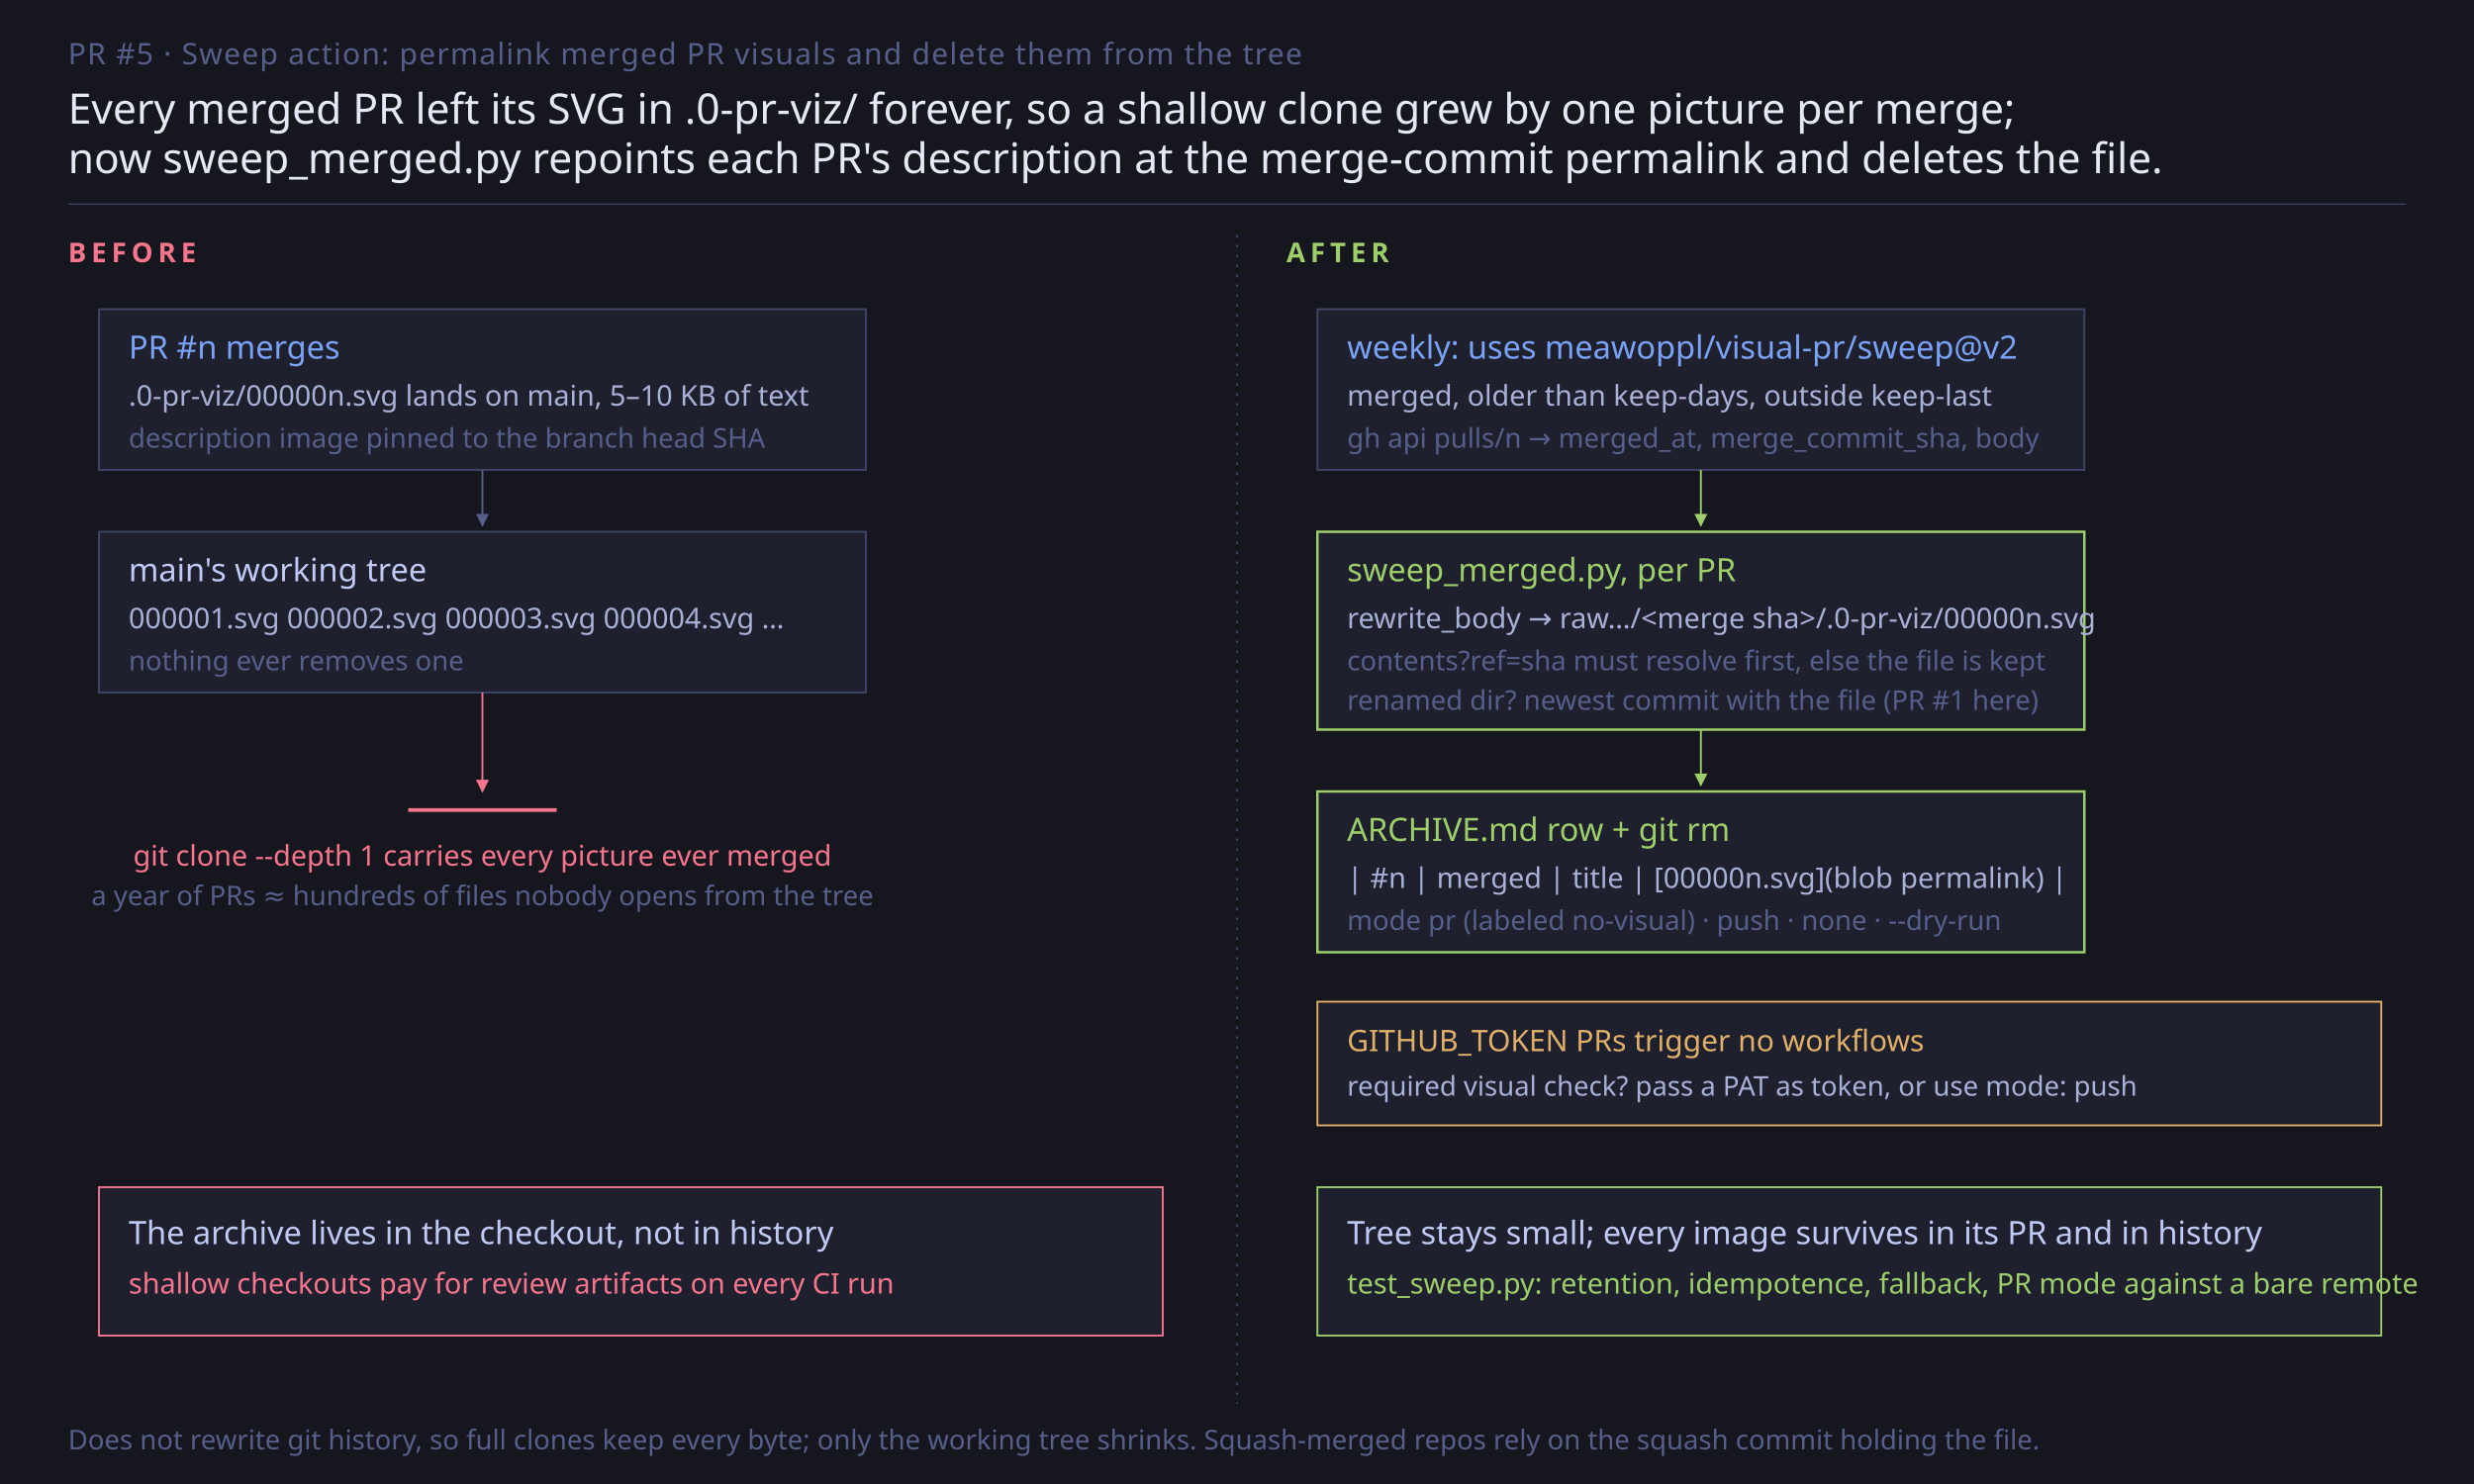
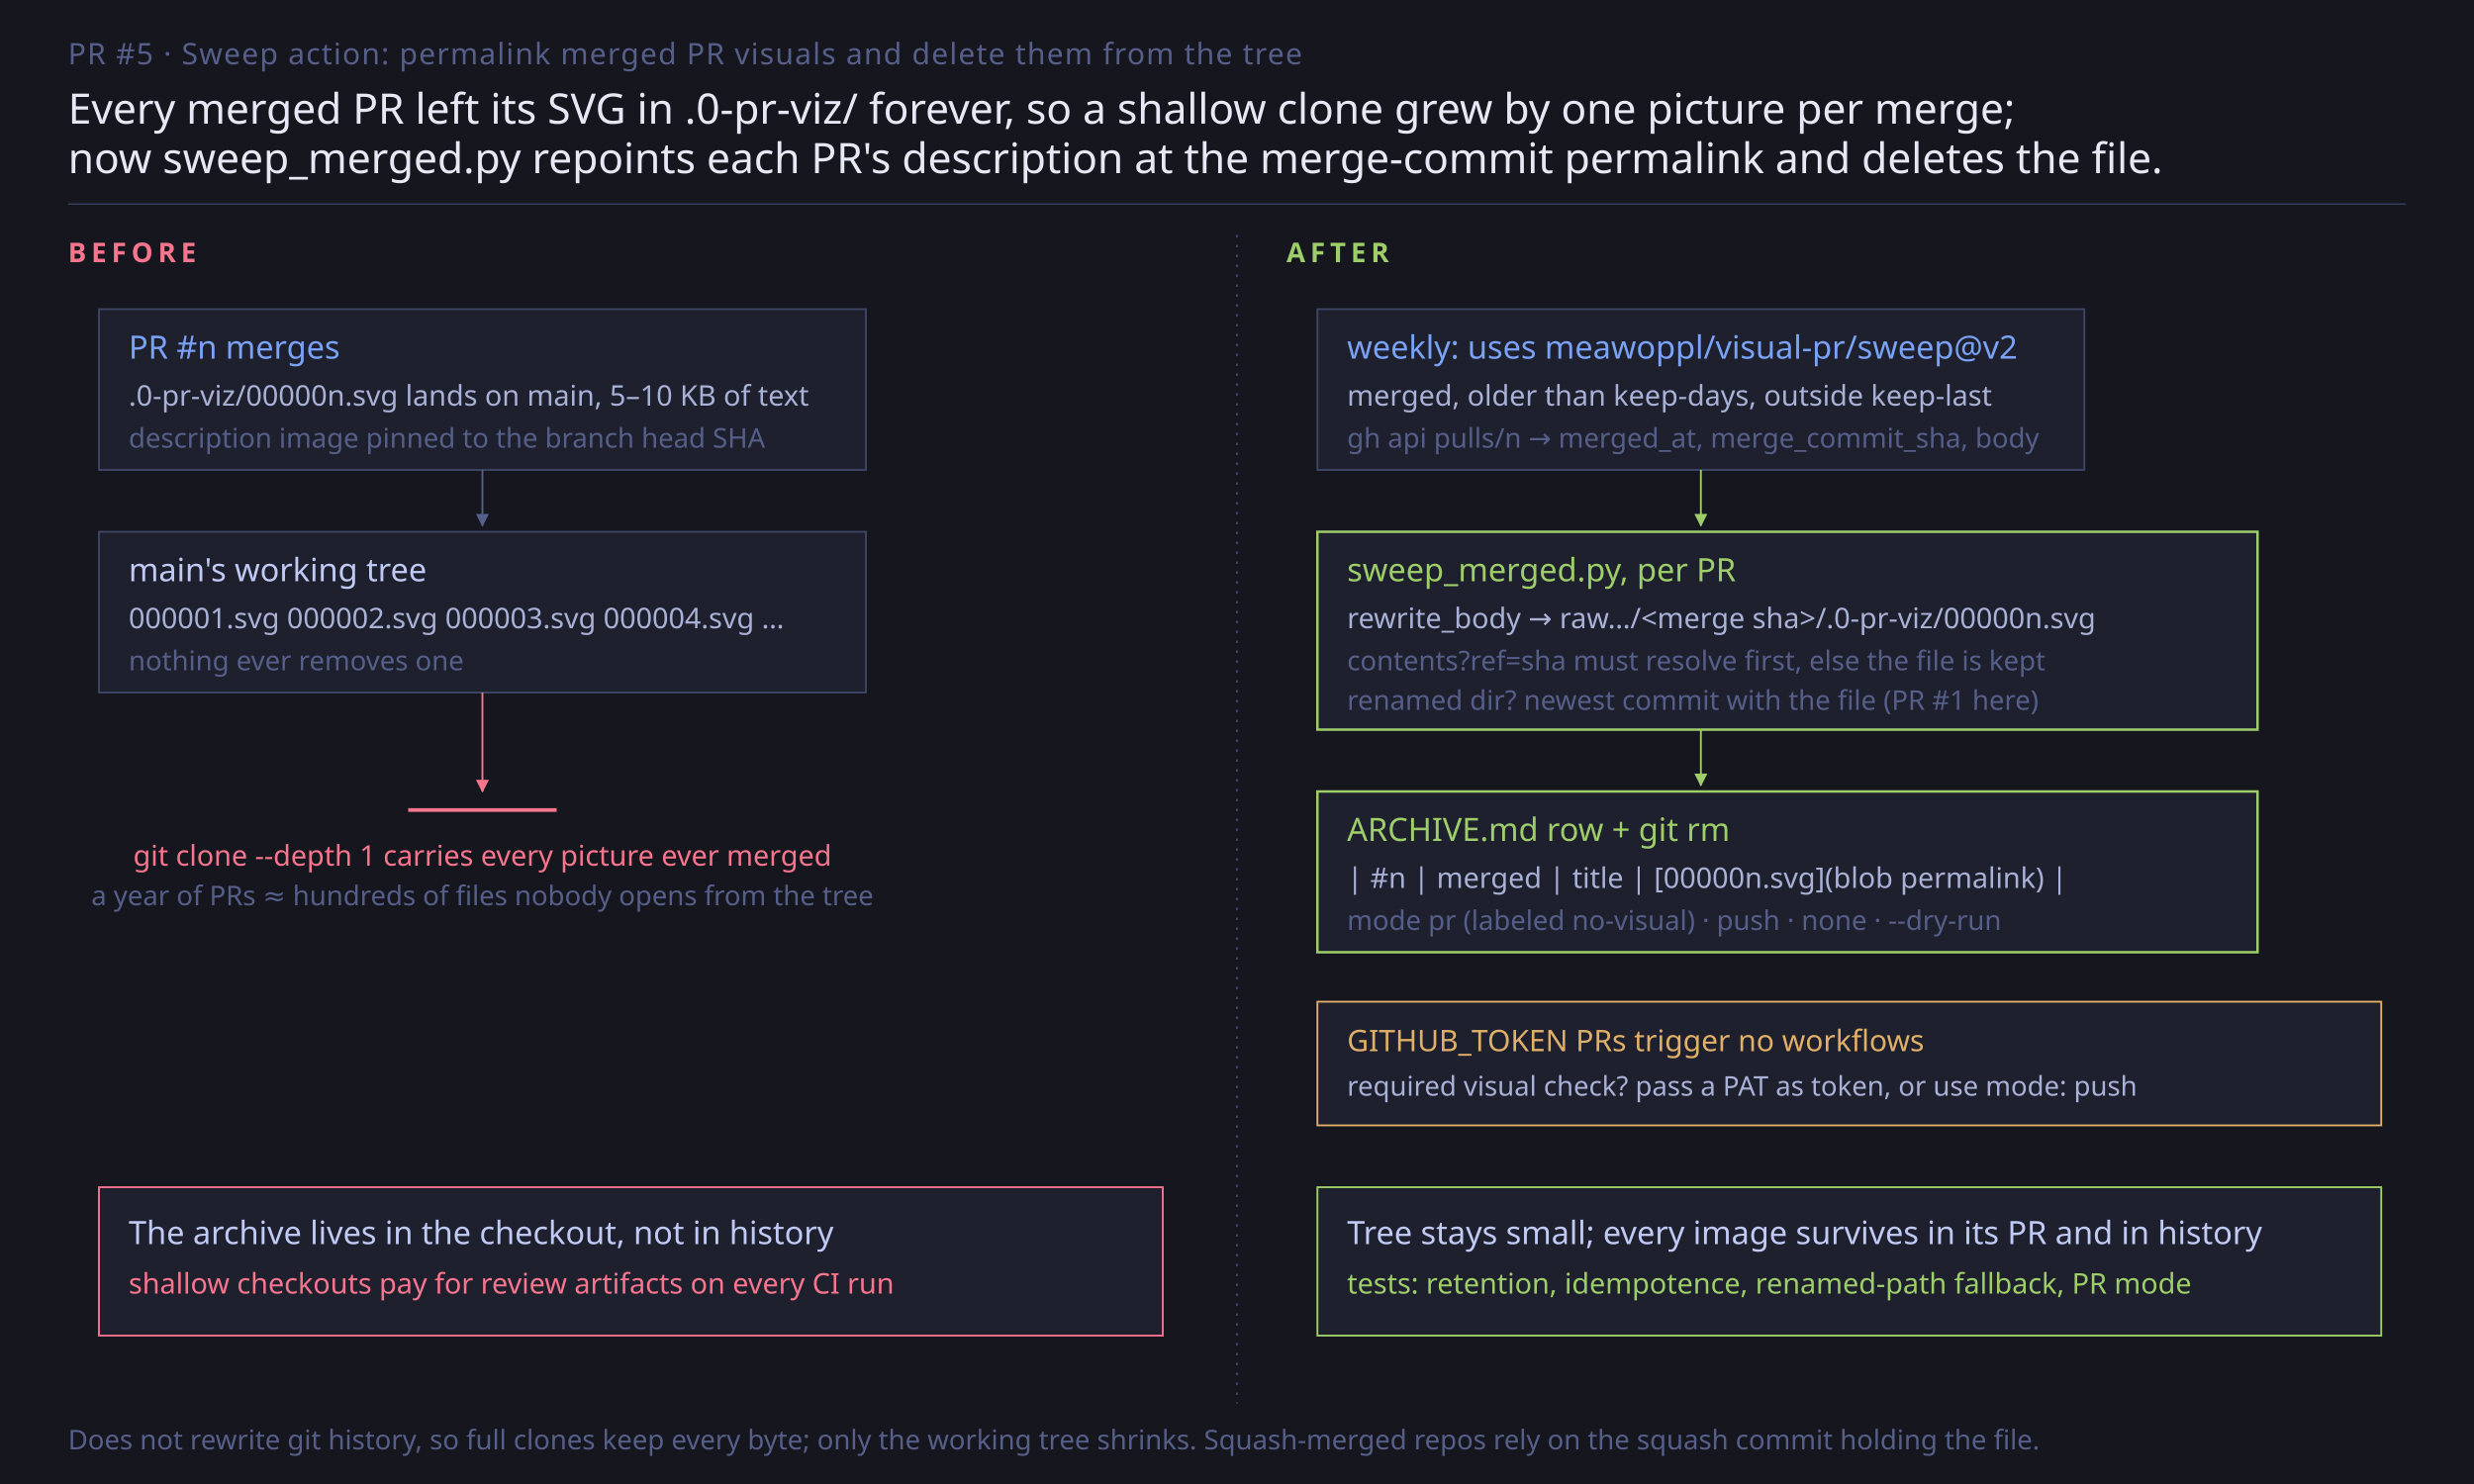
<svg xmlns="http://www.w3.org/2000/svg" viewBox="0 0 2000 1200" font-family="'Segoe UI', 'Noto Sans', 'DejaVu Sans', ui-sans-serif, system-ui, sans-serif">
  <rect x="0" y="0" width="2000" height="1200" fill="#16161e" />
  <defs>
    <marker id="arr-dim" viewBox="0 0 10 10" refX="9" refY="5" markerWidth="7" markerHeight="7" orient="auto-start-reverse">
      <path d="M0,0 L10,5 L0,10 z" fill="#565f89" />
    </marker>
    <marker id="arr-red" viewBox="0 0 10 10" refX="9" refY="5" markerWidth="7" markerHeight="7" orient="auto-start-reverse">
      <path d="M0,0 L10,5 L0,10 z" fill="#f7768e" />
    </marker>
    <marker id="arr-green" viewBox="0 0 10 10" refX="9" refY="5" markerWidth="7" markerHeight="7" orient="auto-start-reverse">
      <path d="M0,0 L10,5 L0,10 z" fill="#9ece6a" />
    </marker>
  </defs>
  <text x="55" y="52" font-size="24" letter-spacing="1" fill="#565f89">PR #5 · Sweep action: permalink merged PR visuals and delete them from the tree</text>
  <text x="55" y="100" font-size="34" fill="#e6e9f5">Every merged PR left its SVG in .0-pr-viz/ forever, so a shallow clone grew by one picture per merge;</text>
  <text x="55" y="140" font-size="34" fill="#e6e9f5">now sweep_merged.py repoints each PR's description at the merge-commit permalink and deletes the file.</text>
  <line x1="55" y1="165" x2="1945" y2="165" stroke="#3d4666" stroke-width="1" />
  <text x="55" y="212" font-size="22" font-weight="700" letter-spacing="4" fill="#f7768e">BEFORE</text>
  <text x="1040" y="212" font-size="22" font-weight="700" letter-spacing="4" fill="#9ece6a">AFTER</text>
  <line x1="1000" y1="190" x2="1000" y2="1135" stroke="#3d4666" stroke-width="1.5" stroke-dasharray="2 6" />
  <g>
    <rect x="80" y="250" width="620" height="130" fill="#1e202e" stroke="#3d4666" stroke-width="1.5" />
    <text x="104" y="290" font-size="26" fill="#7aa2f7">PR #n merges</text>
    <text x="104" y="328" font-size="23" fill="#a9b1d6">.0-pr-viz/00000n.svg lands on main, 5–10 KB of text</text>
    <text x="104" y="362" font-size="22" fill="#565f89">description image pinned to the branch head SHA</text>
  </g>
  <line x1="390" y1="380" x2="390" y2="425" stroke="#565f89" stroke-width="1.5" marker-end="url(#arr-dim)" />
  <g>
    <rect x="80" y="430" width="620" height="130" fill="#1e202e" stroke="#3d4666" stroke-width="1.5" />
    <text x="104" y="470" font-size="26" fill="#c0caf5">main's working tree</text>
    <text x="104" y="508" font-size="23" fill="#a9b1d6">000001.svg 000002.svg 000003.svg 000004.svg …</text>
    <text x="104" y="542" font-size="22" fill="#565f89">nothing ever removes one</text>
  </g>
  <line x1="390" y1="560" x2="390" y2="640" stroke="#f7768e" stroke-width="1.5" marker-end="url(#arr-red)" />
  <line x1="330" y1="655" x2="450" y2="655" stroke="#f7768e" stroke-width="3" />
  <text x="390" y="700" font-size="23" fill="#f7768e" text-anchor="middle">git clone --depth 1 carries every picture ever merged</text>
  <text x="390" y="732" font-size="22" fill="#565f89" text-anchor="middle">a year of PRs ≈ hundreds of files nobody opens from the tree</text>
  <g>
    <rect x="80" y="960" width="860" height="120" fill="#1e202e" stroke="#f7768e" stroke-width="1.5" />
    <text x="104" y="1006" font-size="26" fill="#c0caf5">The archive lives in the checkout, not in history</text>
    <text x="104" y="1046" font-size="23" fill="#f7768e">shallow checkouts pay for review artifacts on every CI run</text>
  </g>
  <g>
    <rect x="1065" y="250" width="620" height="130" fill="#1e202e" stroke="#3d4666" stroke-width="1.5" />
    <text x="1089" y="290" font-size="26" fill="#7aa2f7">weekly: uses meawoppl/visual-pr/sweep@v2</text>
    <text x="1089" y="328" font-size="23" fill="#a9b1d6">merged, older than keep-days, outside keep-last</text>
    <text x="1089" y="362" font-size="22" fill="#565f89">gh api pulls/n → merged_at, merge_commit_sha, body</text>
  </g>
  <line x1="1375" y1="380" x2="1375" y2="425" stroke="#9ece6a" stroke-width="1.5" marker-end="url(#arr-green)" />
  <g>
-     <rect x="1065" y="430" width="620" height="160" fill="#1e202e" stroke="#9ece6a" stroke-width="2" />
+     <rect x="1065" y="430" width="760" height="160" fill="#1e202e" stroke="#9ece6a" stroke-width="2" />
    <text x="1089" y="470" font-size="26" fill="#9ece6a">sweep_merged.py, per PR</text>
    <text x="1089" y="508" font-size="23" fill="#a9b1d6">rewrite_body → raw…/&lt;merge sha&gt;/.0-pr-viz/00000n.svg</text>
    <text x="1089" y="542" font-size="22" fill="#565f89">contents?ref=sha must resolve first, else the file is kept</text>
    <text x="1089" y="574" font-size="22" fill="#565f89">renamed dir? newest commit with the file (PR #1 here)</text>
  </g>
  <line x1="1375" y1="590" x2="1375" y2="635" stroke="#9ece6a" stroke-width="1.5" marker-end="url(#arr-green)" />
  <g>
-     <rect x="1065" y="640" width="620" height="130" fill="#1e202e" stroke="#9ece6a" stroke-width="2" />
+     <rect x="1065" y="640" width="760" height="130" fill="#1e202e" stroke="#9ece6a" stroke-width="2" />
    <text x="1089" y="680" font-size="26" fill="#9ece6a">ARCHIVE.md row + git rm</text>
    <text x="1089" y="718" font-size="23" fill="#a9b1d6">| #n | merged | title | [00000n.svg](blob permalink) |</text>
    <text x="1089" y="752" font-size="22" fill="#565f89">mode pr (labeled no-visual) · push · none · --dry-run</text>
  </g>
  <g>
    <rect x="1065" y="810" width="860" height="100" fill="#1e202e" stroke="#e0af68" stroke-width="1.5" />
    <text x="1089" y="850" font-size="24" fill="#e0af68">GITHUB_TOKEN PRs trigger no workflows</text>
    <text x="1089" y="886" font-size="22" fill="#a9b1d6">required visual check? pass a PAT as token, or use mode: push</text>
  </g>
  <g>
    <rect x="1065" y="960" width="860" height="120" fill="#1e202e" stroke="#9ece6a" stroke-width="1.5" />
    <text x="1089" y="1006" font-size="26" fill="#c0caf5">Tree stays small; every image survives in its PR and in history</text>
-     <text x="1089" y="1046" font-size="23" fill="#9ece6a">test_sweep.py: retention, idempotence, fallback, PR mode against a bare remote</text>
+     <text x="1089" y="1046" font-size="23" fill="#9ece6a">tests: retention, idempotence, renamed-path fallback, PR mode</text>
  </g>
  <text x="55" y="1172" font-size="22" fill="#565f89">Does not rewrite git history, so full clones keep every byte; only the working tree shrinks. Squash-merged repos rely on the squash commit holding the file.</text>
</svg>
